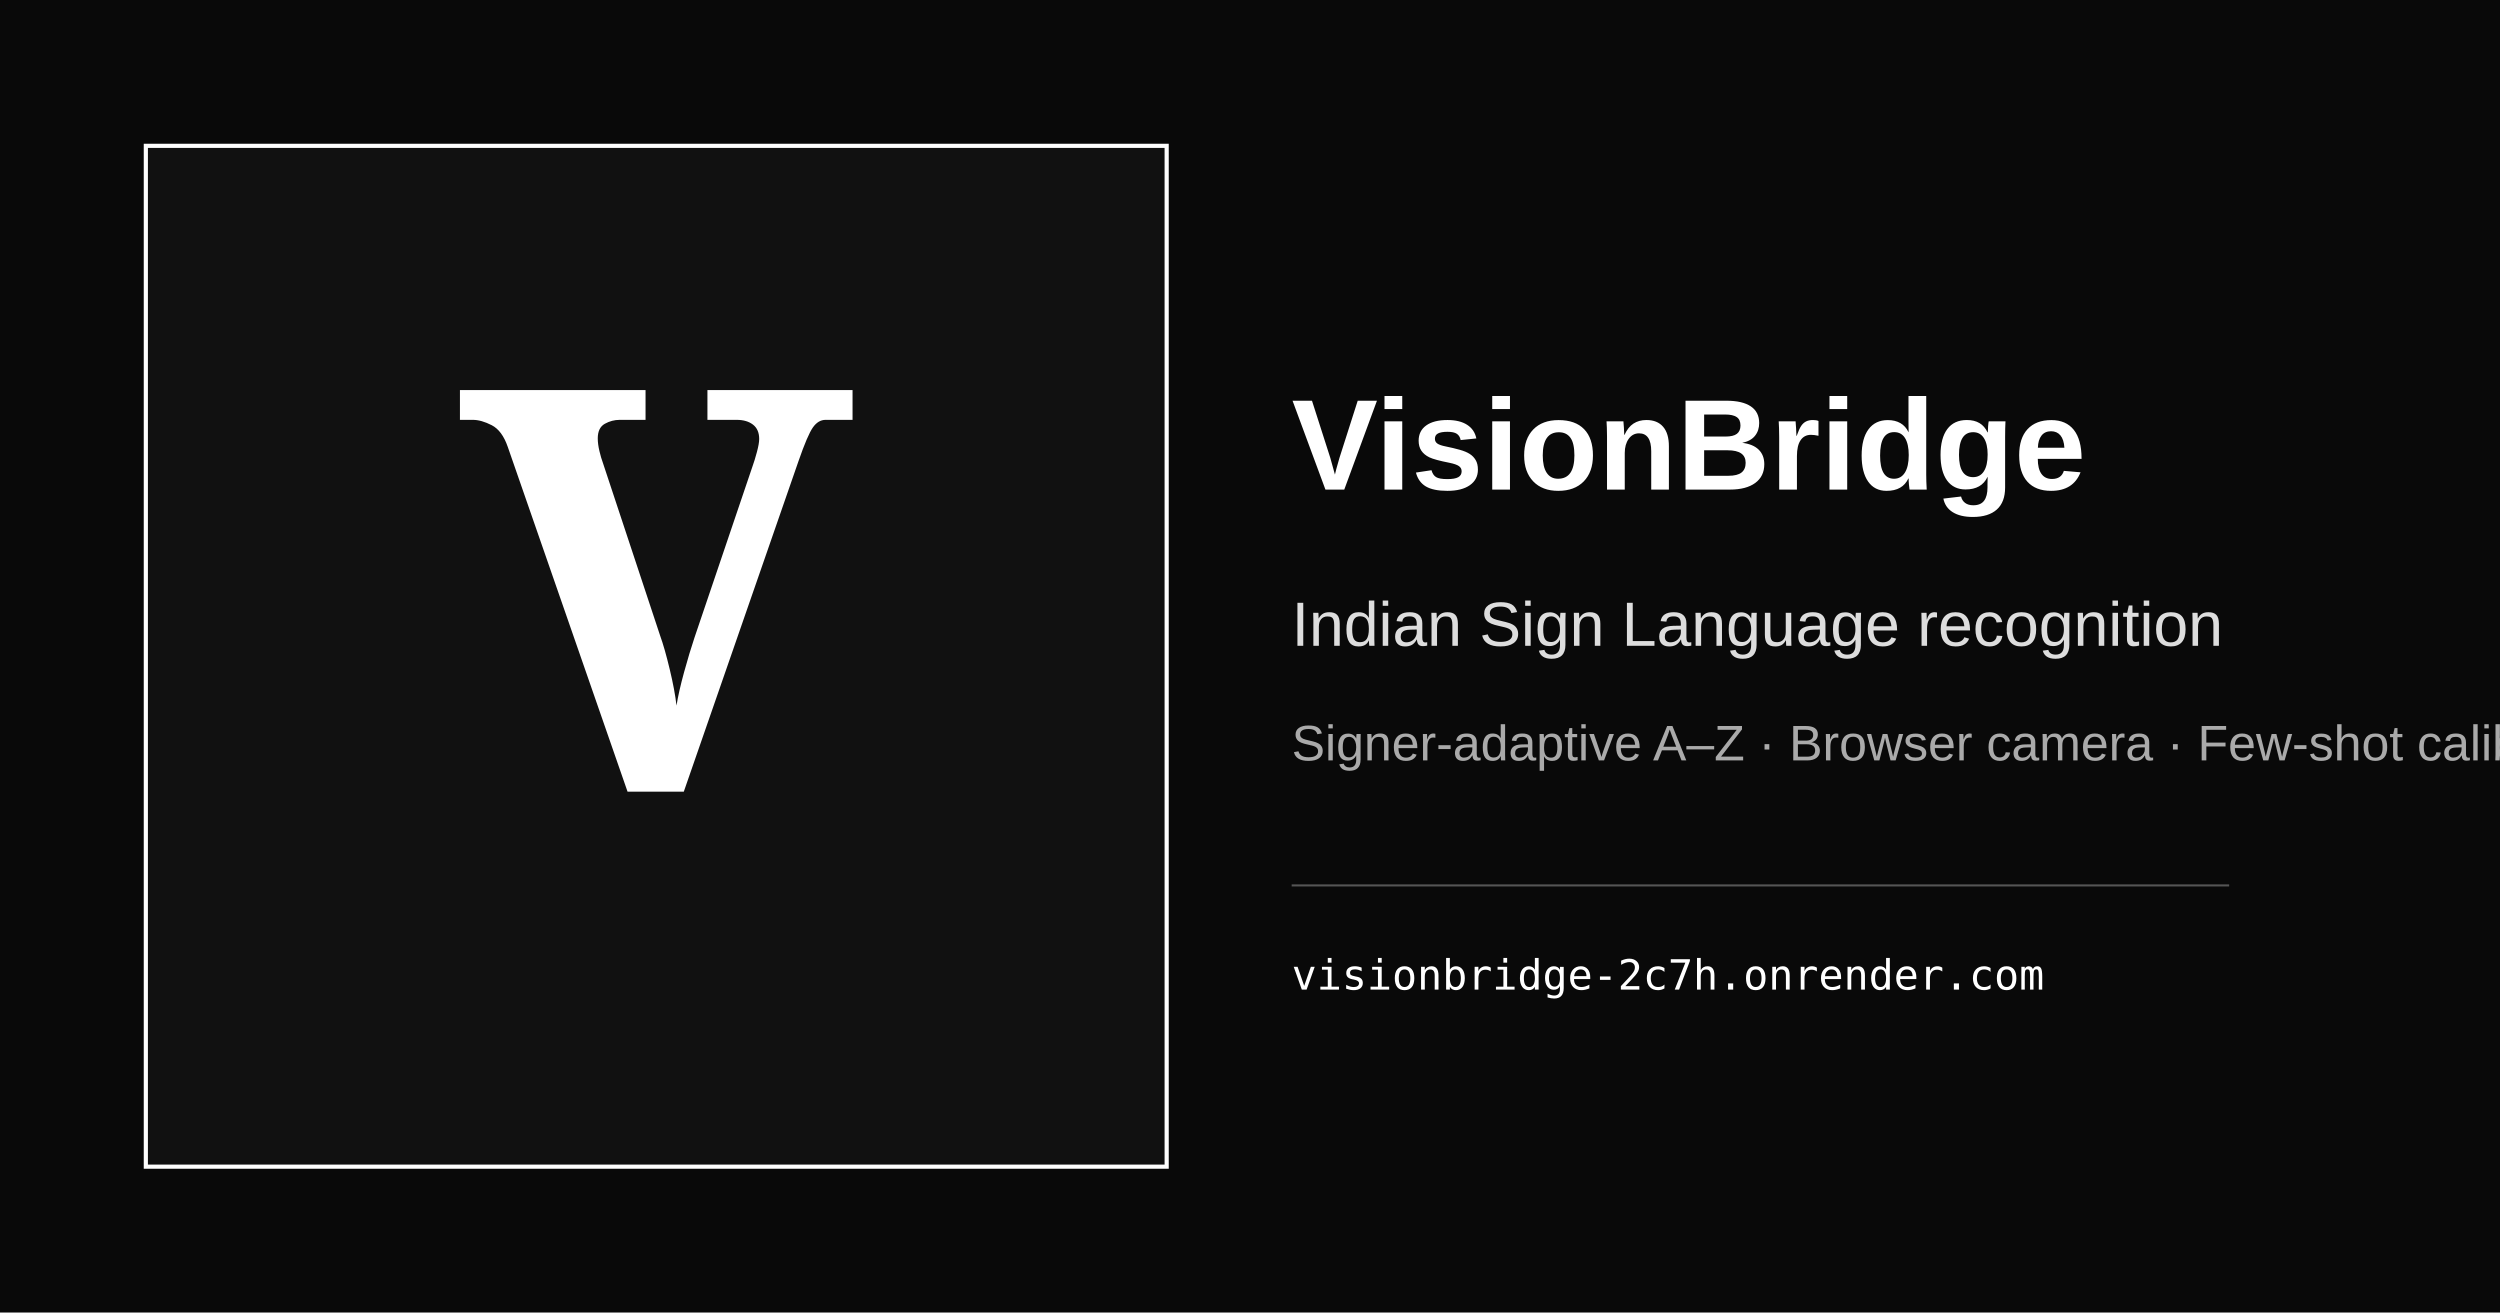
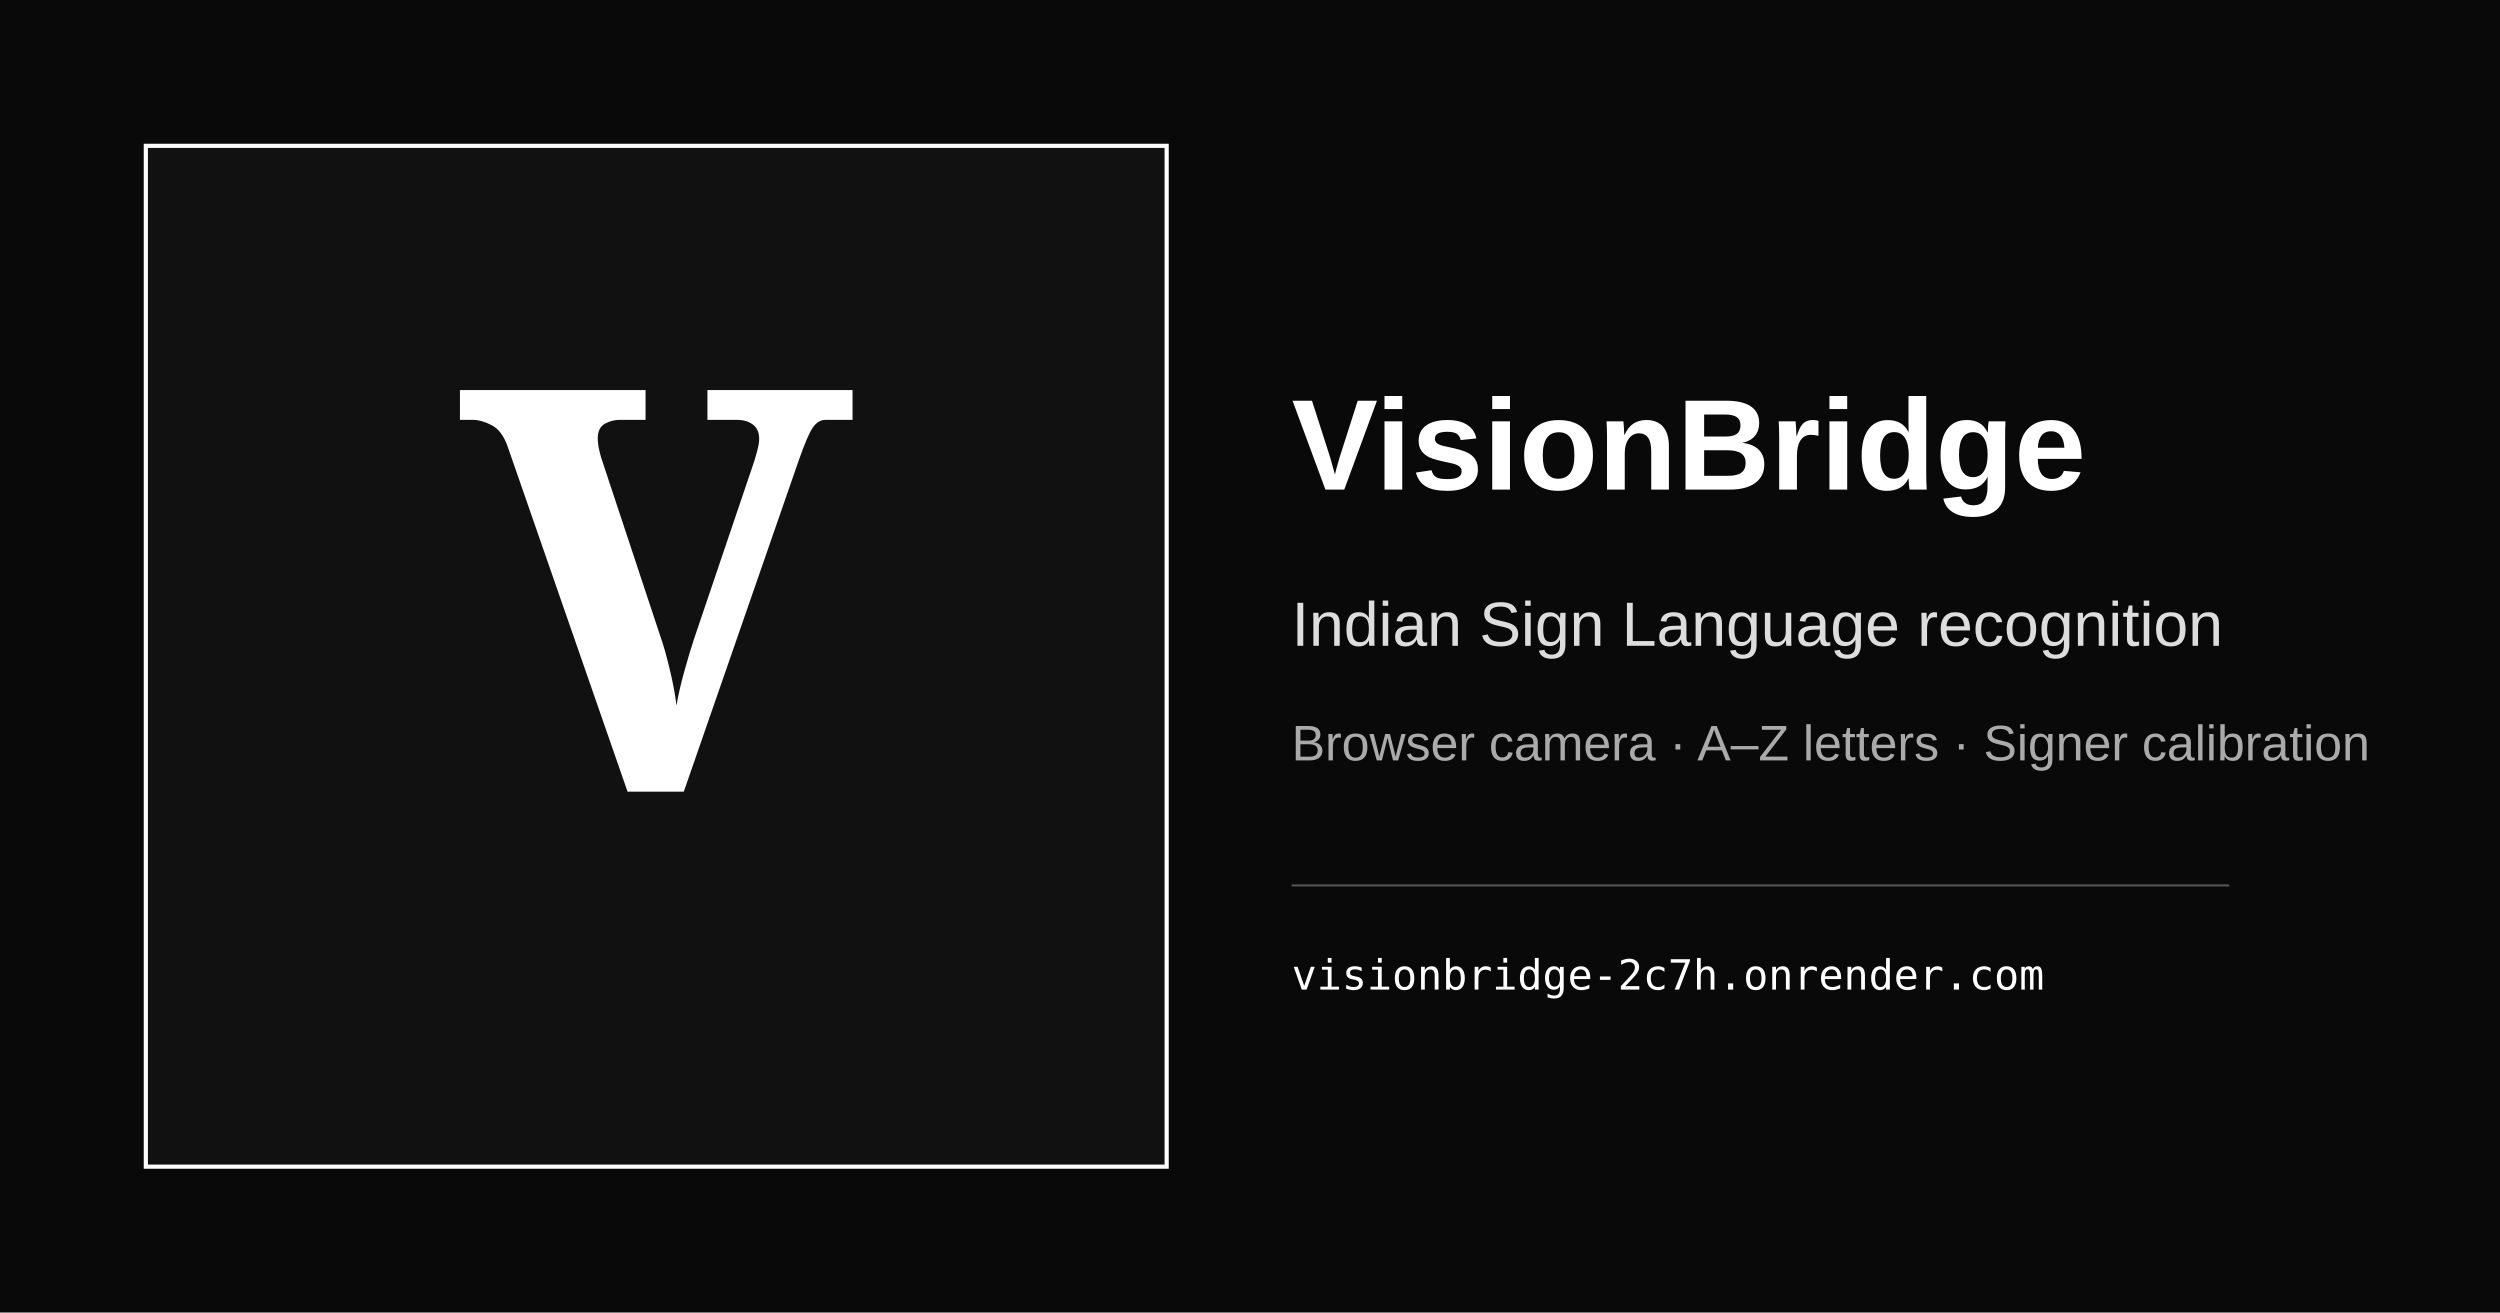
<svg xmlns="http://www.w3.org/2000/svg" width="1200" height="630" viewBox="0 0 1200 630" role="img" aria-labelledby="title desc">
  <rect width="1200" height="630" fill="#090909" />
  <rect x="70" y="70" width="490" height="490" fill="#111" stroke="#fff" stroke-width="2" />
  <text x="315" y="380" fill="#fff" font-family="Georgia,serif" font-size="270" font-weight="700" text-anchor="middle">V</text>
  <text x="620" y="235" fill="#fff" font-family="Arial,sans-serif" font-size="62" font-weight="700">VisionBridge</text>
  <text x="620" y="310" fill="#ddd" font-family="Arial,sans-serif" font-size="30">Indian Sign Language recognition</text>
-   <text x="620" y="365" fill="#aaa" font-family="Arial,sans-serif" font-size="24">Signer-adaptive A–Z · Browser camera · Few-shot calibration</text>
+   <text x="620" y="365" fill="#aaa" font-family="Arial,sans-serif" font-size="24">Browser camera · A–Z letters · Signer calibration</text>
  <line x1="620" y1="425" x2="1070" y2="425" stroke="#555" />
  <text x="620" y="475" fill="#fff" font-family="monospace" font-size="20">visionbridge-2c7h.onrender.com</text>
</svg>
